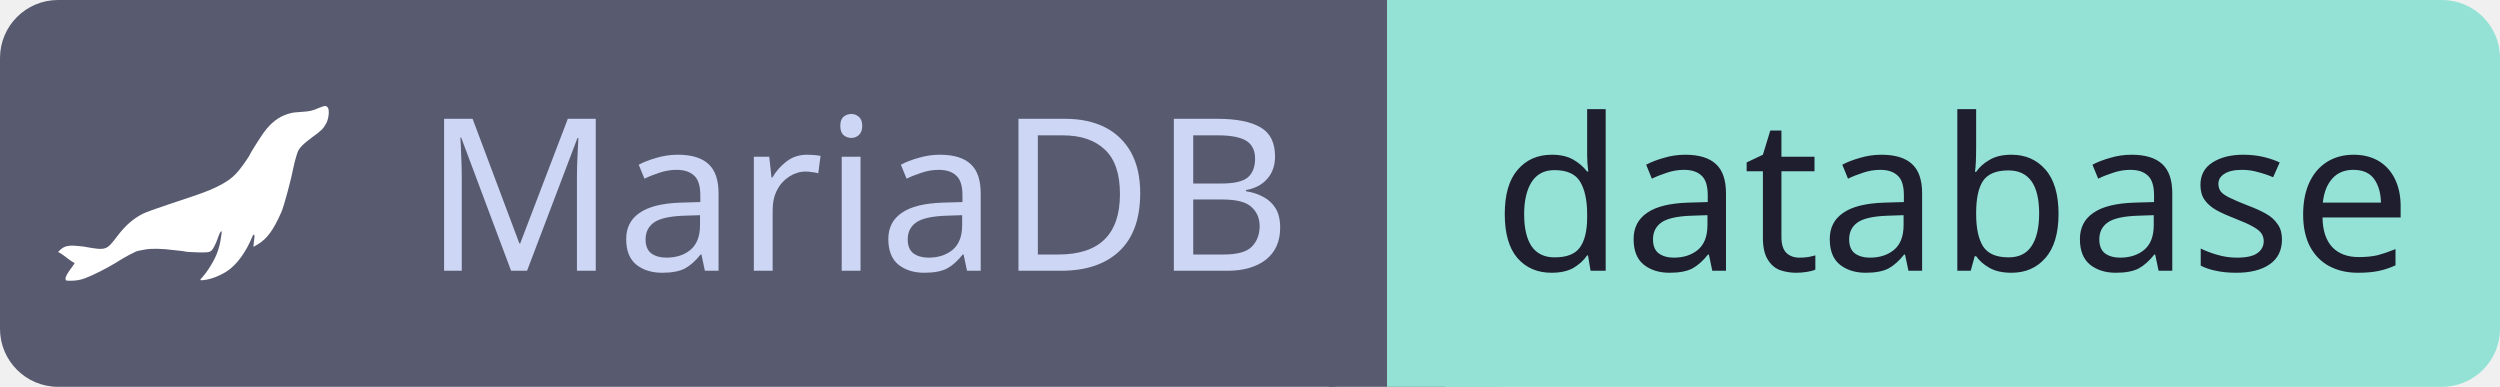
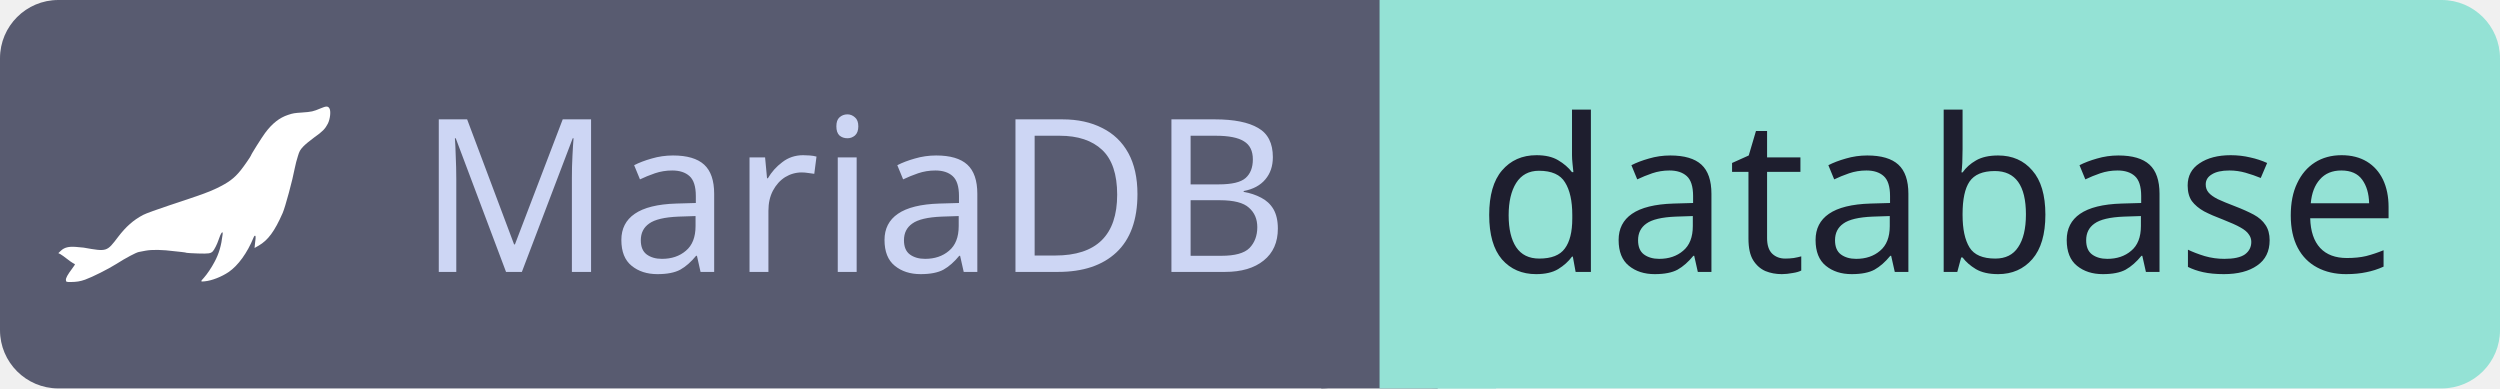
- <svg xmlns="http://www.w3.org/2000/svg" id="mariadb" width="137.02" height="21.2" viewBox="0 0 137.02 21.2">
+ <svg xmlns="http://www.w3.org/2000/svg" id="mariadb" width="140.57" height="21.84" viewBox="0 0 140.57 21.84">
  <g shape-rendering="geometricPrecision">
-     <rect x="0" width="76.02" height="21.2" fill="#585b70" rx="3.18" ry="3.18" />
-     <rect x="76.02" width="61" height="21.2" fill="#94e2d5" rx="3.18" ry="3.18" />
-     <rect x="72.84" width="6.36" height="21.2" fill="#585b70" rx="0" ry="0" />
-     <rect x="76.02" width="6.36" height="21.2" fill="#94e2d5" rx="0" ry="0" />
+     <rect x="0" width="77.57" height="21.84" fill="#585b70" rx="3.28" ry="3.28" />
+     <rect x="77.57" width="63" height="21.84" fill="#94e2d5" rx="3.28" ry="3.28" />
+     <rect x="74.29" width="6.55" height="21.84" fill="#585b70" rx="0" ry="0" />
+     <rect x="77.57" width="6.55" height="21.84" fill="#94e2d5" rx="0" ry="0" />
  </g>
  <g text-anchor="middle" shape-rendering="geometricPrecision">
-     <text fill="#cdd6f4" font-size="11.66" font-family="sans-serif" style="font-weight: 500" x="47.0" y="14.84">MariaDB</text>
-     <text fill="#1e1e2e" font-size="11.66" font-family="sans-serif" style="font-weight: 500" x="107.0" y="14.84">database</text>
+     <text fill="#cdd6f4" font-size="12.01" font-family="sans-serif" style="font-weight: 500" x="48.0" y="15.29">MariaDB</text>
+     <text fill="#1e1e2e" font-size="12.01" font-family="sans-serif" style="font-weight: 500" x="109.0" y="15.29">database</text>
  </g>
  <g shape-rendering="geometricPrecision">
-     <svg width="14.84" height="14.84" viewBox="0 0 24 24" x="3.18" y="3.18" fill="none">
+     <svg width="15.29" height="15.29" viewBox="0 0 24 24" x="3.28" y="3.28" fill="none">
      <path fill="#ffffff" d="M23.157 4.412c-.676.284-.79.31-1.673.372-.65.045-.757.057-1.212.209-.75.246-1.395.75-2.02 1.59-.296.398-1.249 1.913-1.249 1.988 0 .057-.65.998-.915 1.32-.574.713-1.08 1.079-2.14 1.59-.77.36-1.224.524-4.102 1.477-1.073.353-2.133.738-2.367.864-.852.449-1.515 1.036-2.203 1.938-1.003 1.32-.972 1.313-3.042.947a12.264 12.264 0 00-.675-.063c-.644-.05-1.023.044-1.332.334L0 17.193l.177.088c.094.05.353.234.561.398.215.17.461.347.55.391.088.044.17.088.183.101.012.013-.089.17-.228.353-.435.581-.593.871-.574 1.048.019.164.032.17.43.17.517-.006.826-.056 1.261-.208.65-.233 2.058-.94 2.784-1.4.776-.5 1.717-.998 1.956-1.042.082-.02.354-.07.594-.114.58-.107 1.464-.095 2.587.05.108.013.373.045.6.064.227.025.43.057.454.076.026.012.474.037.998.056.934.026 1.104.007 1.3-.189.126-.133.385-.631.498-.985.209-.643.417-.921.366-.492-.113.966-.322 1.692-.713 2.411-.259.499-.663 1.092-.934 1.395-.322.347-.315.36.088.315.619-.063 1.471-.397 2.096-.82.827-.562 1.647-1.691 2.19-3.03.107-.27.22-.22.183.083-.013.094-.038.315-.057.498l-.031.328.353-.202c.833-.48 1.414-1.262 2.127-2.884.227-.518.877-2.922 1.073-3.976a9.64 9.64 0 01.271-1.042c.127-.429.196-.555.48-.858.183-.19.625-.555.978-.808.72-.505.953-.75 1.187-1.205.208-.417.284-1.13.132-1.357-.132-.202-.284-.196-.763.006Z" />
    </svg>
  </g>
</svg>
